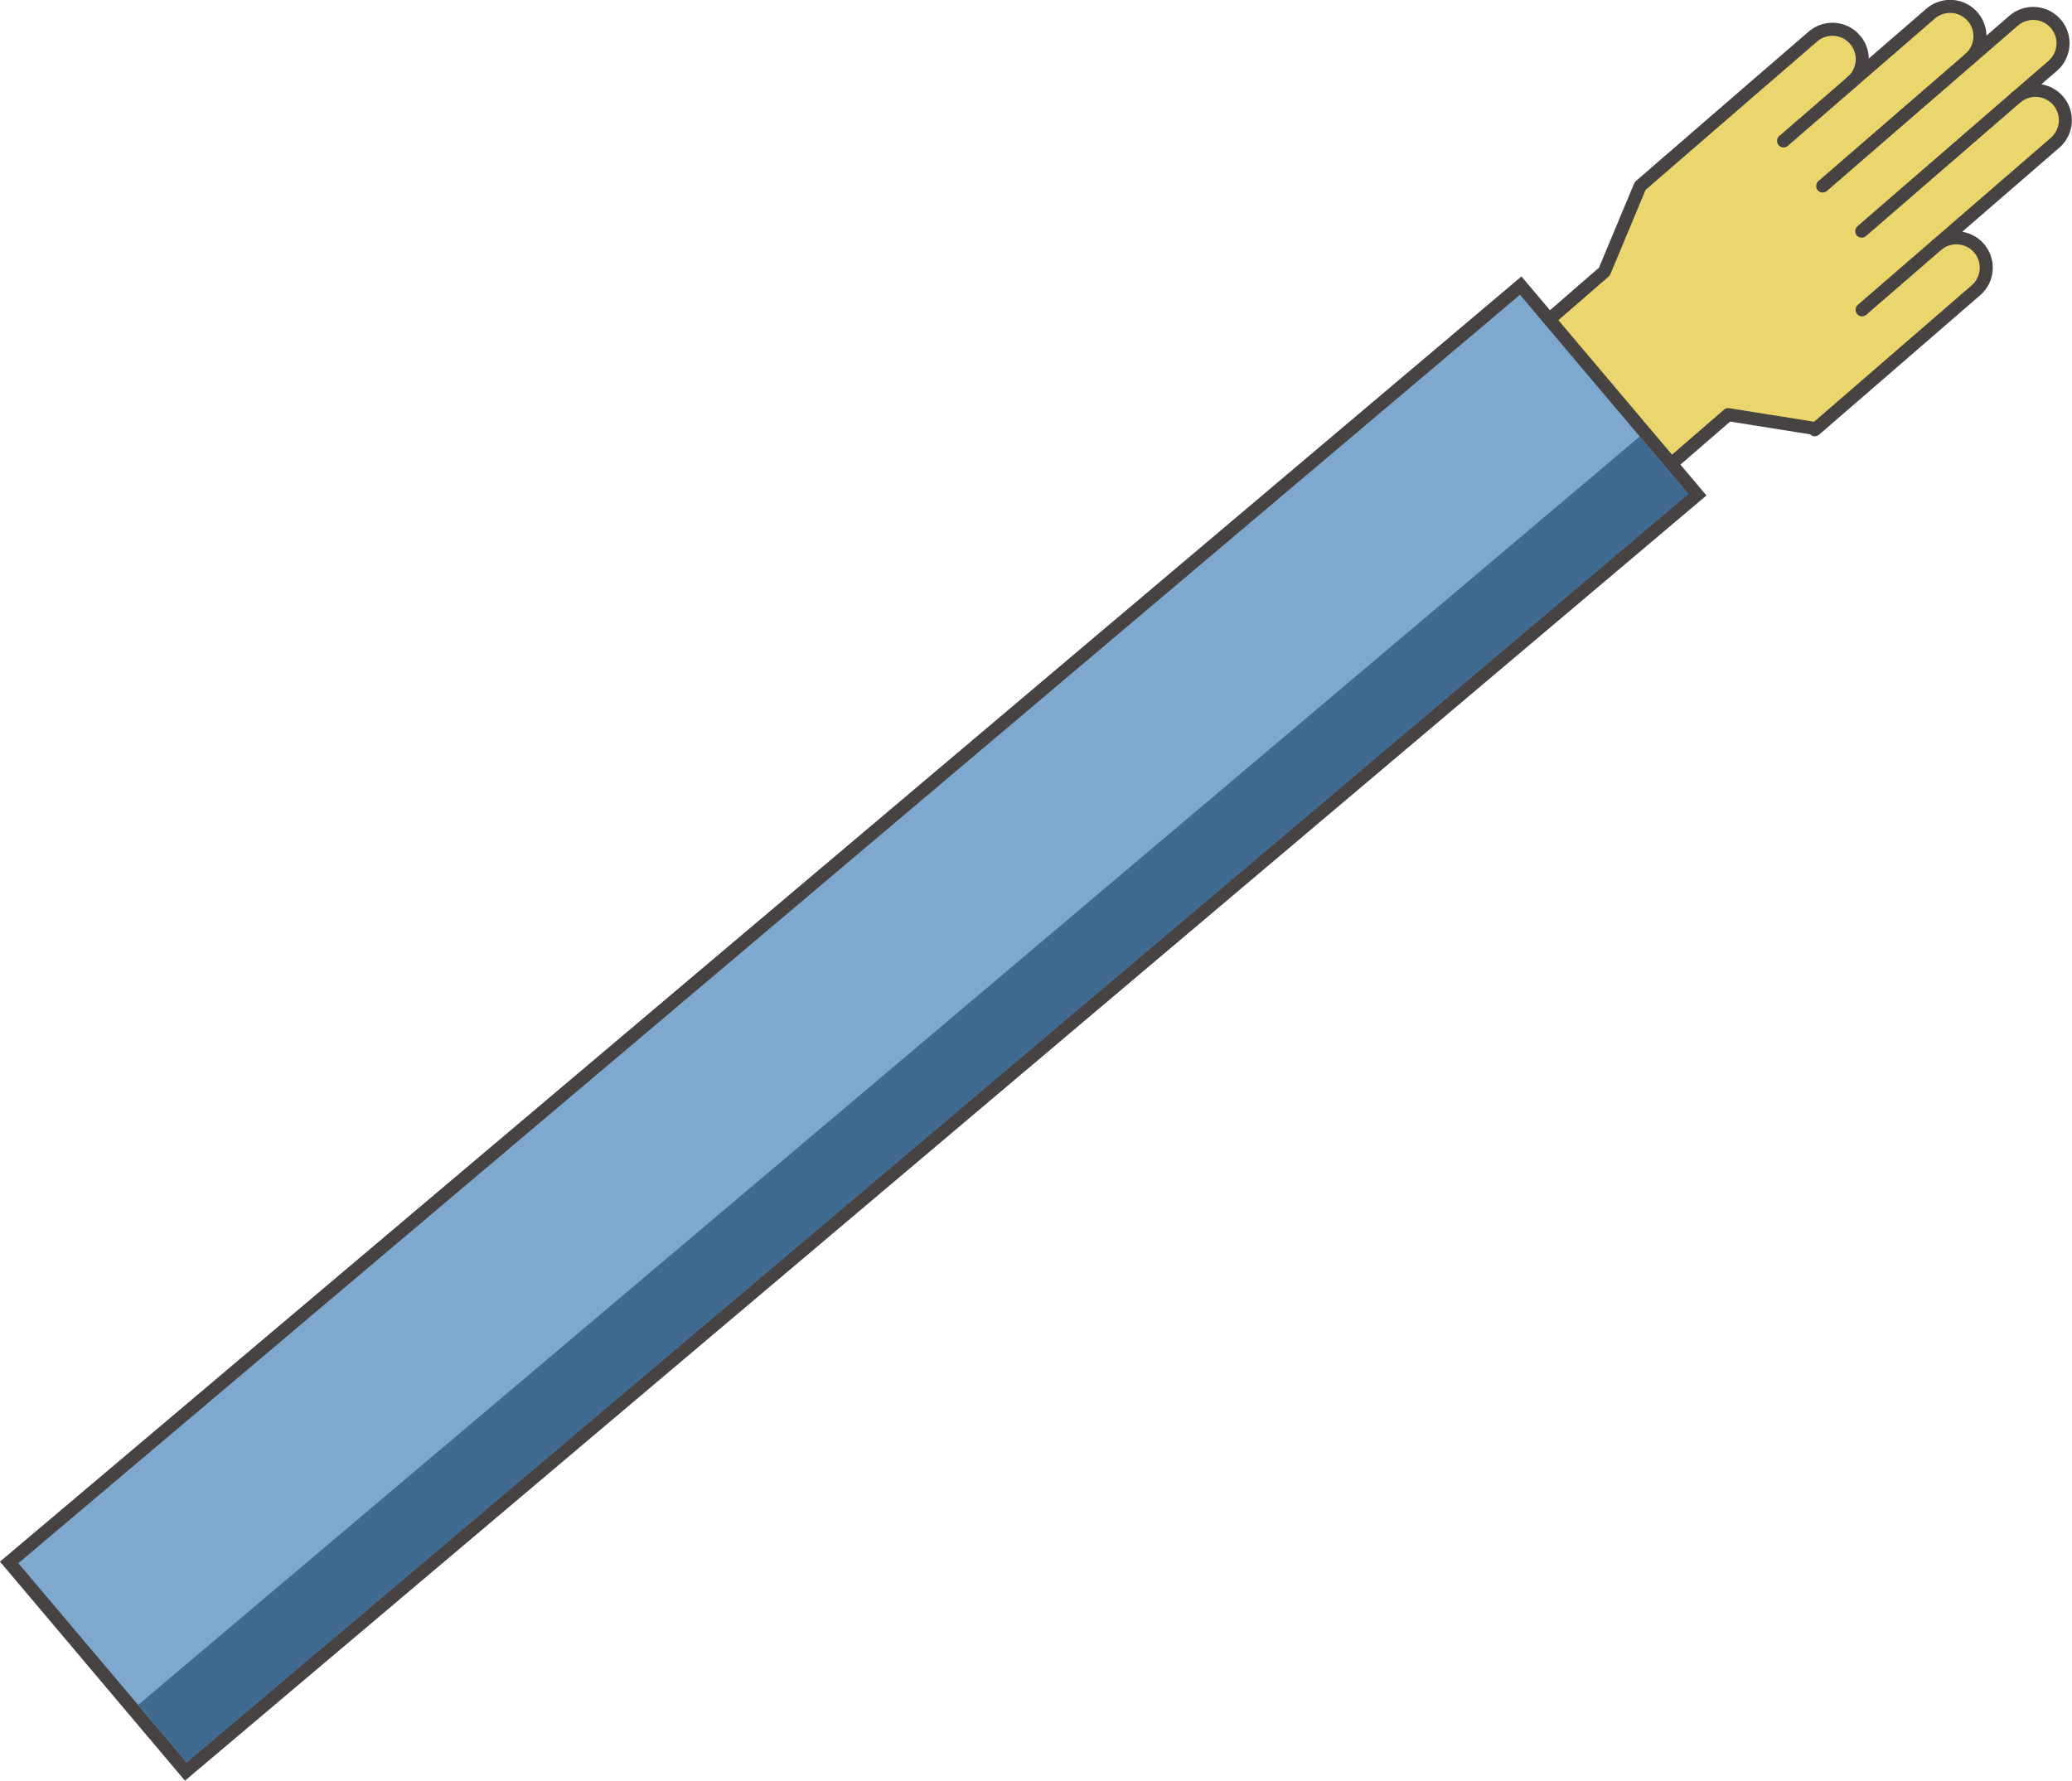
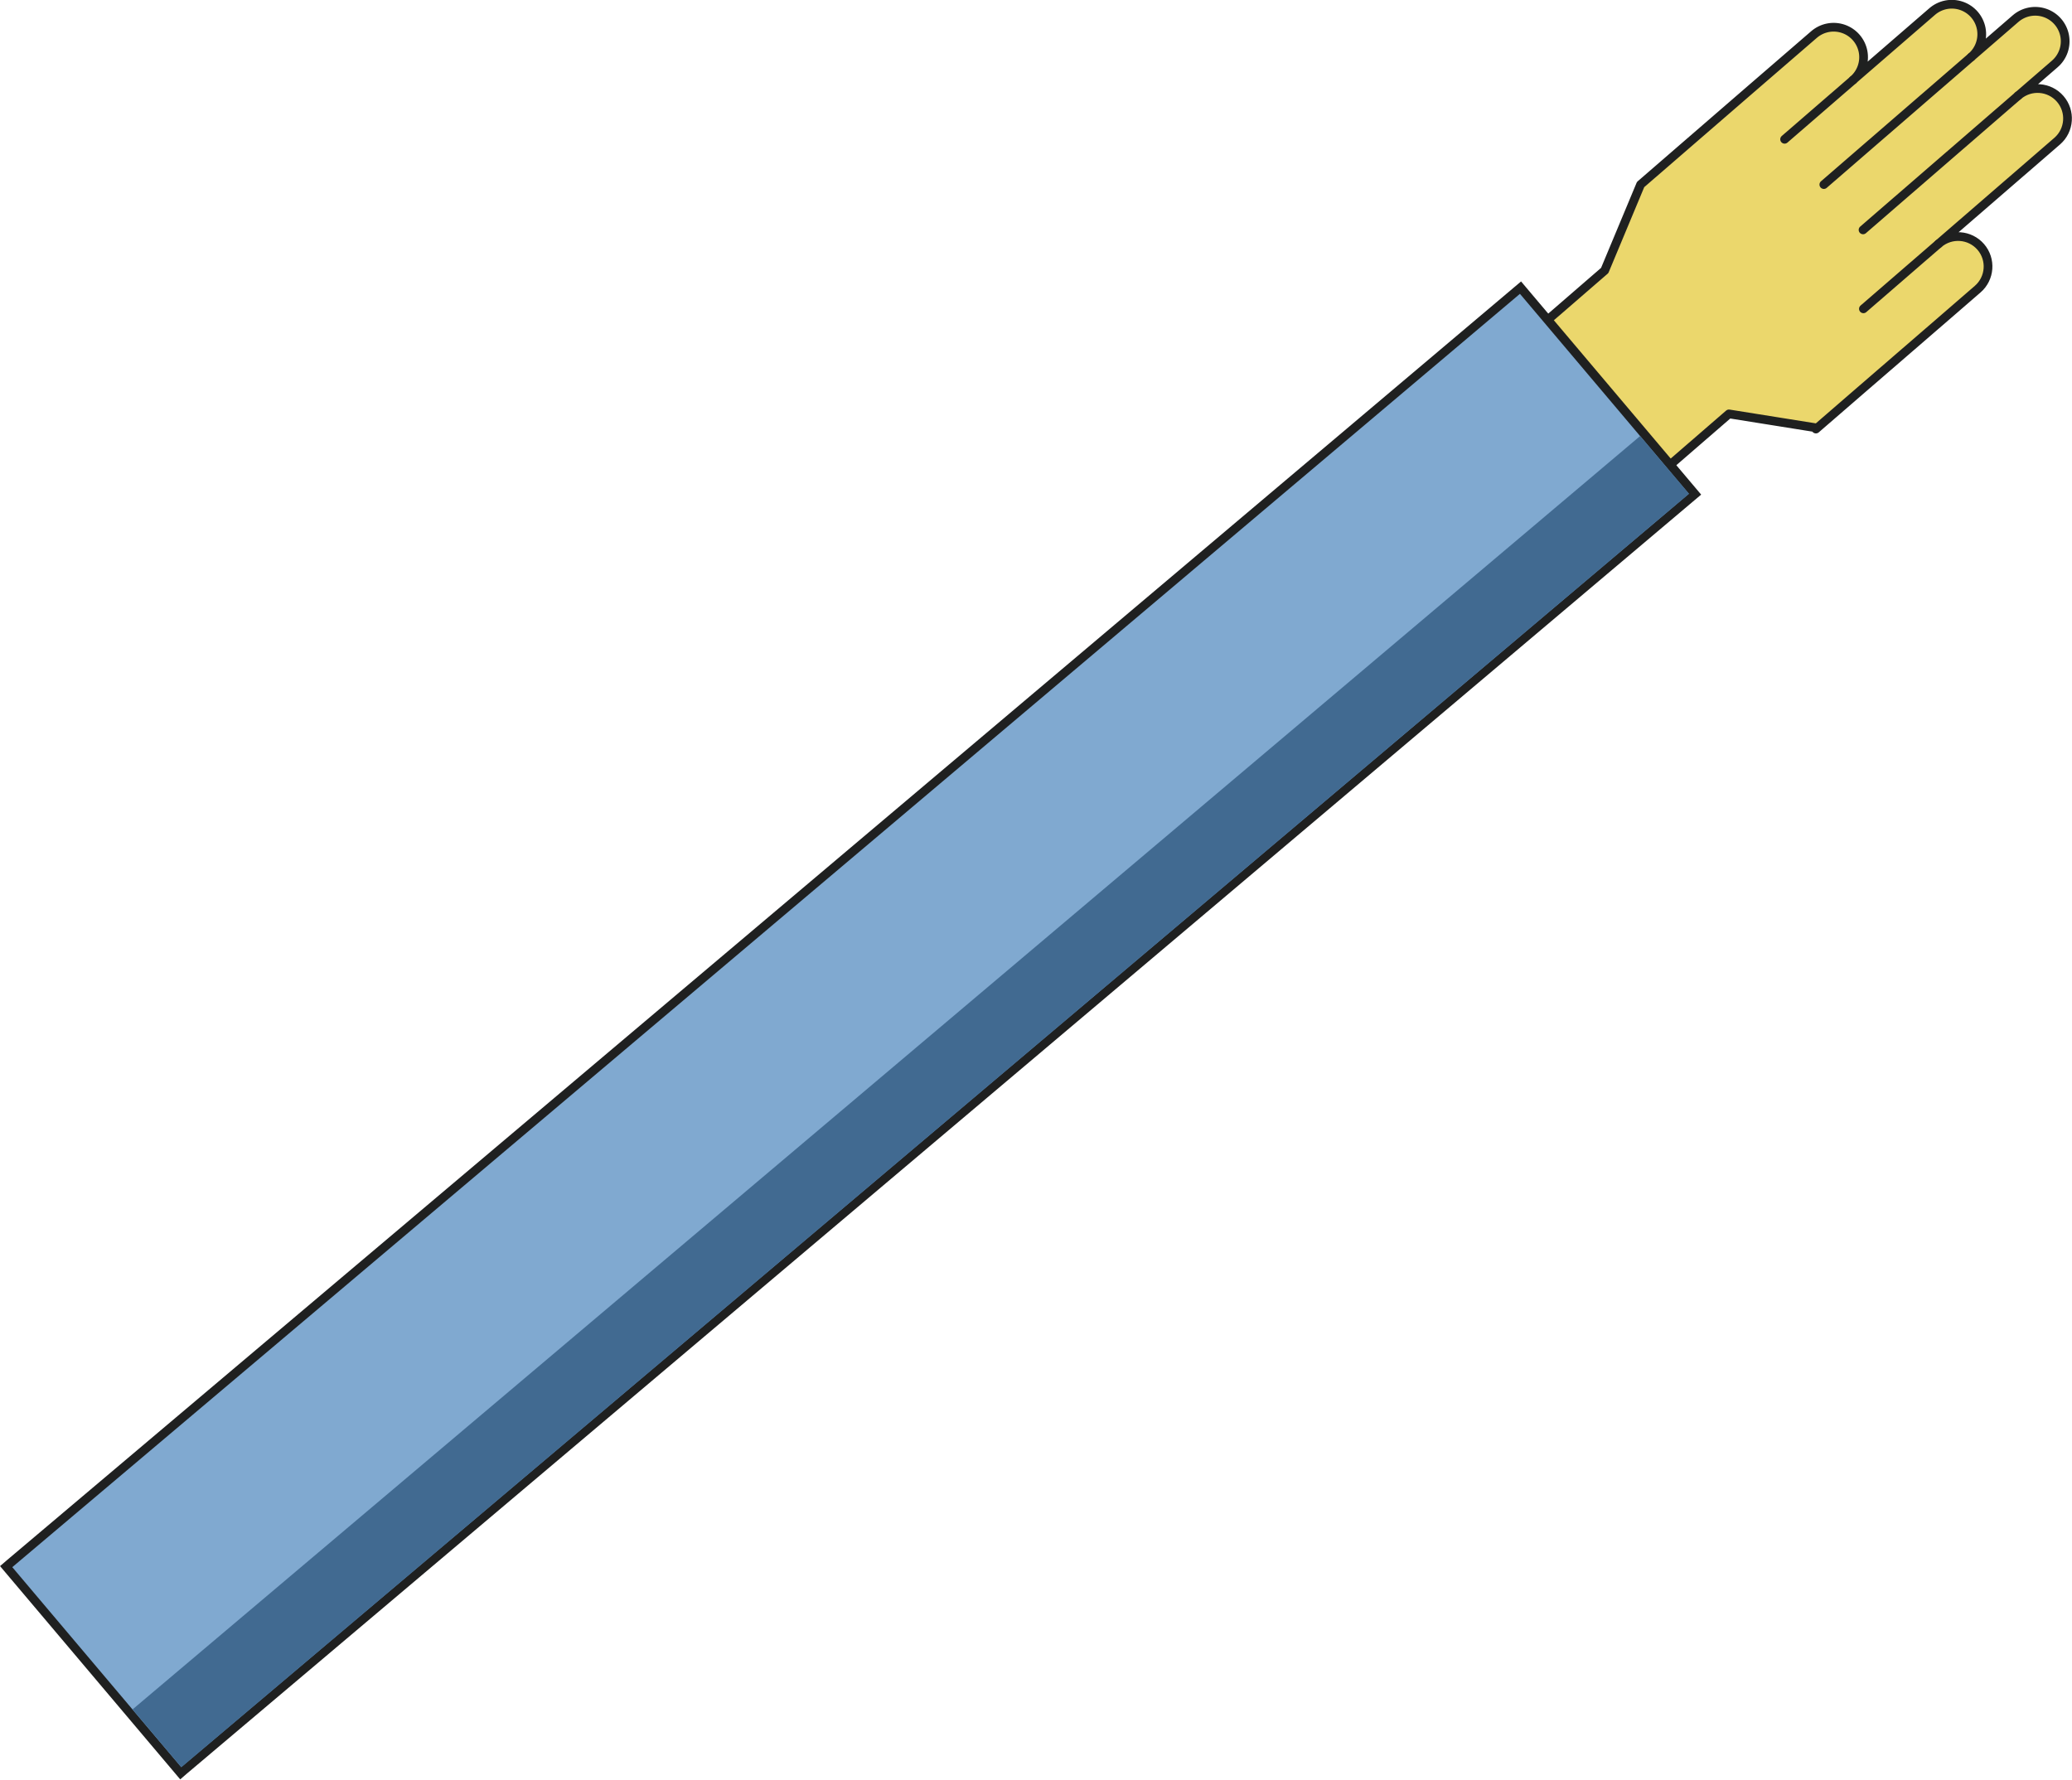
- <svg xmlns="http://www.w3.org/2000/svg" id="圖層_1" data-name="圖層 1" viewBox="0 0 954.4 820.26">
+ <svg xmlns="http://www.w3.org/2000/svg" id="圖層_1" data-name="圖層 1" viewBox="0 0 950.58 816.44">
  <defs>
-     <style>.cls-1{fill:#ead66c;stroke:#464342;stroke-linecap:round;stroke-linejoin:round;stroke-width:6px;}.cls-2{fill:#7fa8cf;}.cls-3{fill:#464342;}.cls-4{fill:#406a8f;}</style>
+     <style>.cls-1{fill:#ebd76c;stroke:#1f2020;stroke-linecap:round;stroke-linejoin:round;stroke-width:4px;}.cls-2{fill:#80a9d0;}.cls-3{fill:#1f2020;}.cls-4{fill:#416a91;}</style>
  </defs>
-   <path class="cls-1" d="M1354.21,246.88a13.75,13.75,0,0,0-19.39-1.4l54.51-47.18a13.75,13.75,0,0,0-18-20.79l16.8-14.54a13.75,13.75,0,1,0-18-20.79l-20.27,17.55a13.75,13.75,0,1,0-18-20.79l-36.21,31.34a13.75,13.75,0,1,0-18-20.79l-28.93,25-50.57,43.77-16.46,39.44,0,0L1137.58,296l57,65.8,44.14-38.21,39.3,6.28.59.68,21.28-18.42,31.67-27.42,21.28-18.42A13.75,13.75,0,0,0,1354.21,246.88Z" transform="translate(-442.67 -132.59)" />
-   <line class="cls-1" x1="892.15" y1="112.89" x2="857.71" y2="142.7" />
-   <line class="cls-1" x1="928.66" y1="44.92" x2="857.54" y2="106.48" />
-   <line class="cls-1" x1="907.19" y1="27.14" x2="839.55" y2="85.69" />
-   <line class="cls-1" x1="852.99" y1="37.7" x2="821.55" y2="64.91" />
-   <rect class="cls-2" x="379.99" y="543.33" width="911.43" height="126.09" transform="translate(-636.68 549.86) rotate(-40.19)" />
-   <path class="cls-3" d="M1142.79,268.36l77.5,91.74L528.62,944.4l-77.5-91.74,691.67-584.29m.71-8.46-4.58,3.87L447.25,848.07l-4.58,3.87,3.87,4.58L524,948.27l3.87,4.58,4.58-3.87,691.67-584.29,4.58-3.87-3.87-4.58-77.5-91.74-3.87-4.58Z" transform="translate(-442.67 -132.59)" />
-   <rect class="cls-4" x="410.61" y="621.71" width="905.43" height="34.7" transform="translate(-651.25 575.4) rotate(-40.19)" />
+   <path class="cls-1" d="M1318.7,276.47a13.75,13.75,0,0,0-19.39-1.4l54.51-47.18a13.75,13.75,0,0,0-18-20.79l16.8-14.54a13.75,13.75,0,1,0-18-20.79l-20.27,17.55a13.75,13.75,0,1,0-18-20.79l-36.21,31.34a13.75,13.75,0,1,0-18-20.79l-28.93,25-50.57,43.77-16.46,39.44,0,0-44.14,38.21,57,65.8,44.14-38.21,39.3,6.28.59.68,21.28-18.42L1296,314.28l21.28-18.42A13.75,13.75,0,0,0,1318.7,276.47Z" transform="translate(-409.98 -163.18)" />
+   <line class="cls-1" x1="889.33" y1="111.89" x2="854.89" y2="141.7" />
+   <line class="cls-1" x1="925.84" y1="43.92" x2="854.72" y2="105.48" />
+   <line class="cls-1" x1="904.37" y1="26.14" x2="836.73" y2="84.69" />
+   <line class="cls-1" x1="850.17" y1="36.7" x2="818.73" y2="63.91" />
+   <rect class="cls-2" x="345.49" y="573.92" width="909.43" height="124.09" transform="translate(-631.47 503.35) rotate(-40.19)" />
+   <path class="cls-3" d="M1107.29,298l77.5,91.74L493.12,974l-77.5-91.74L1107.29,298m.47-5.64-3.06,2.58L413,879.19,410,881.77l2.58,3.06,77.5,91.74,2.58,3.06L495.7,977l691.67-584.29,3.06-2.58-2.58-3.06-77.5-91.74-2.58-3.06Z" transform="translate(-409.98 -163.18)" />
+   <rect class="cls-4" x="375.1" y="651.3" width="905.43" height="34.7" transform="translate(-646.04 528.88) rotate(-40.19)" />
</svg>
